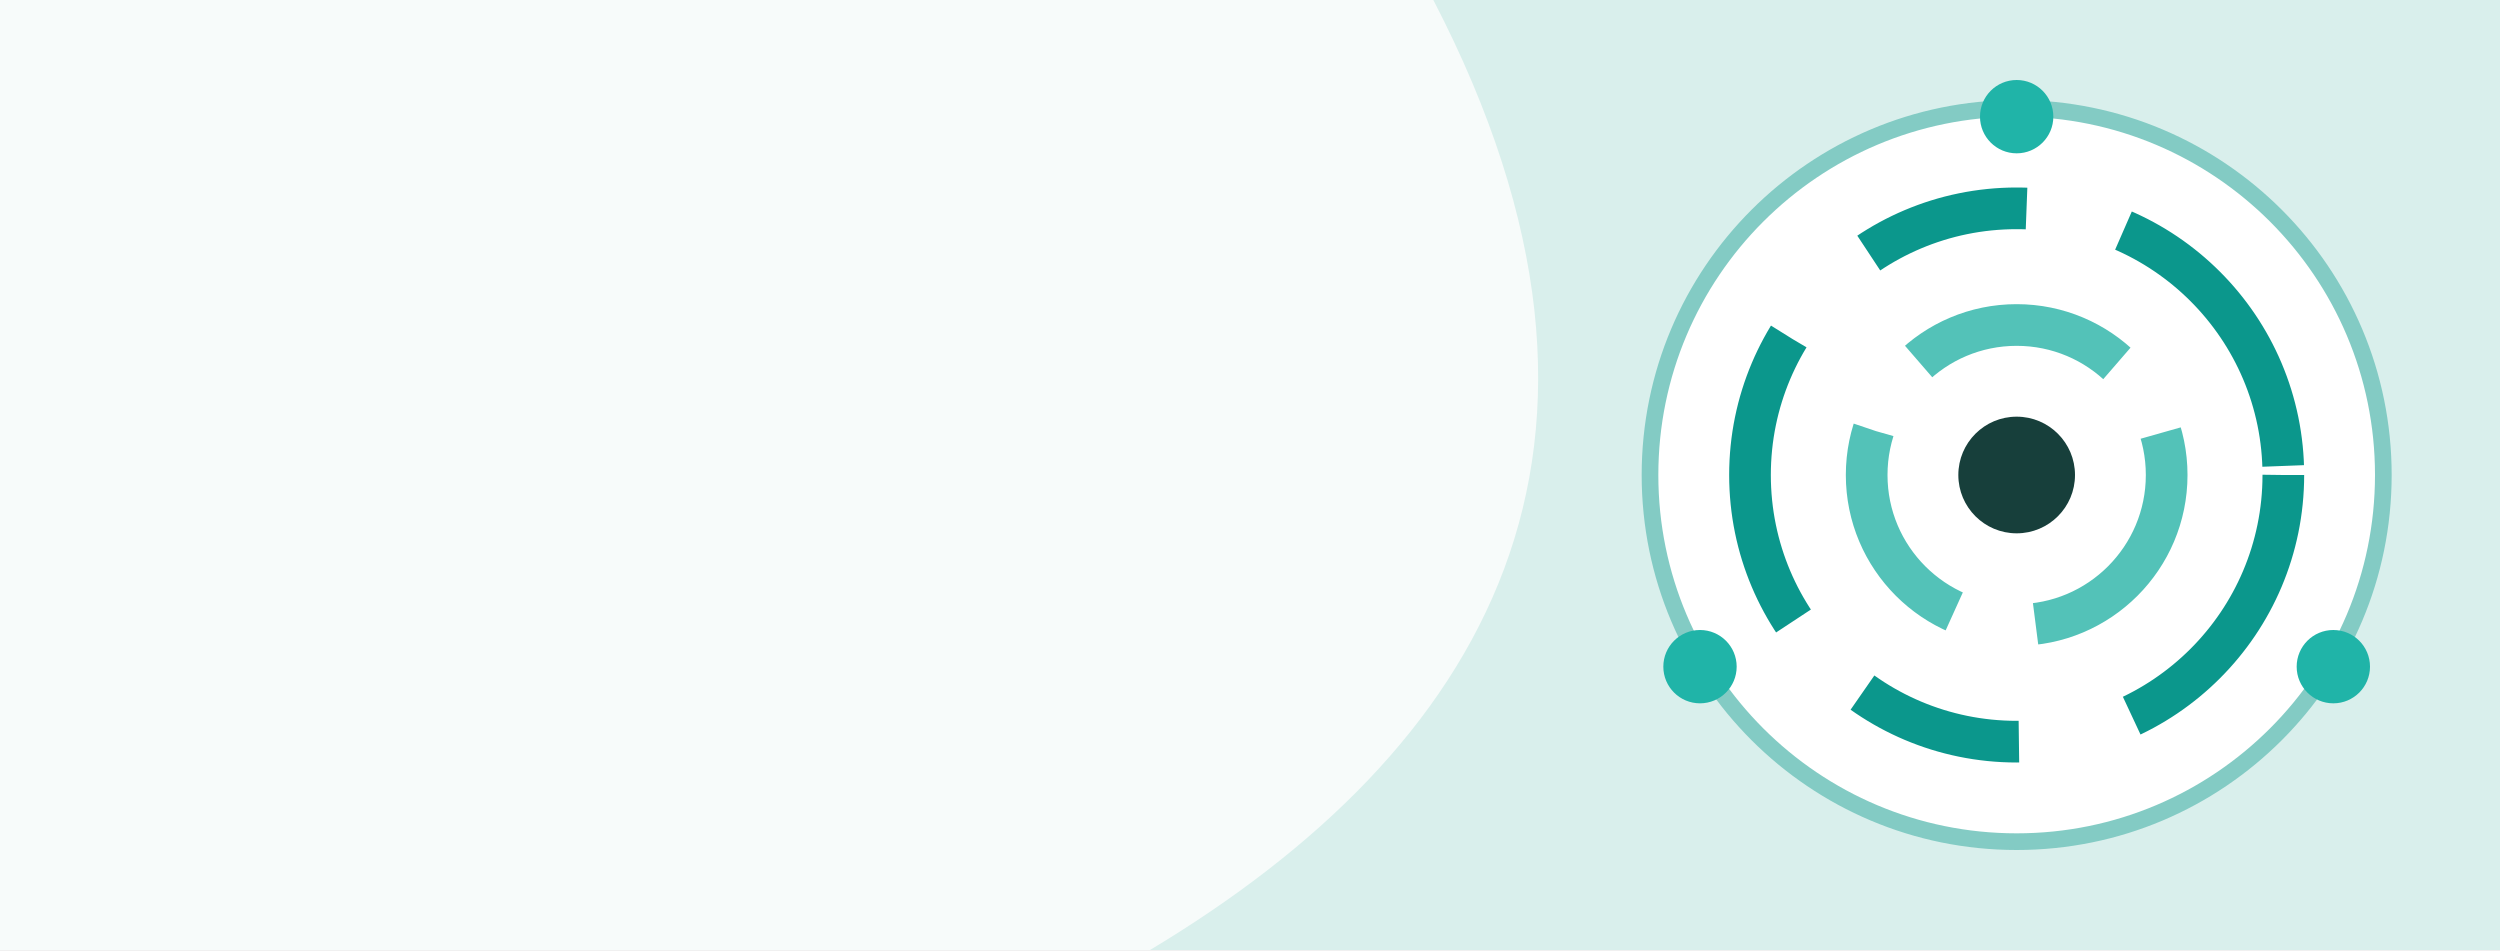
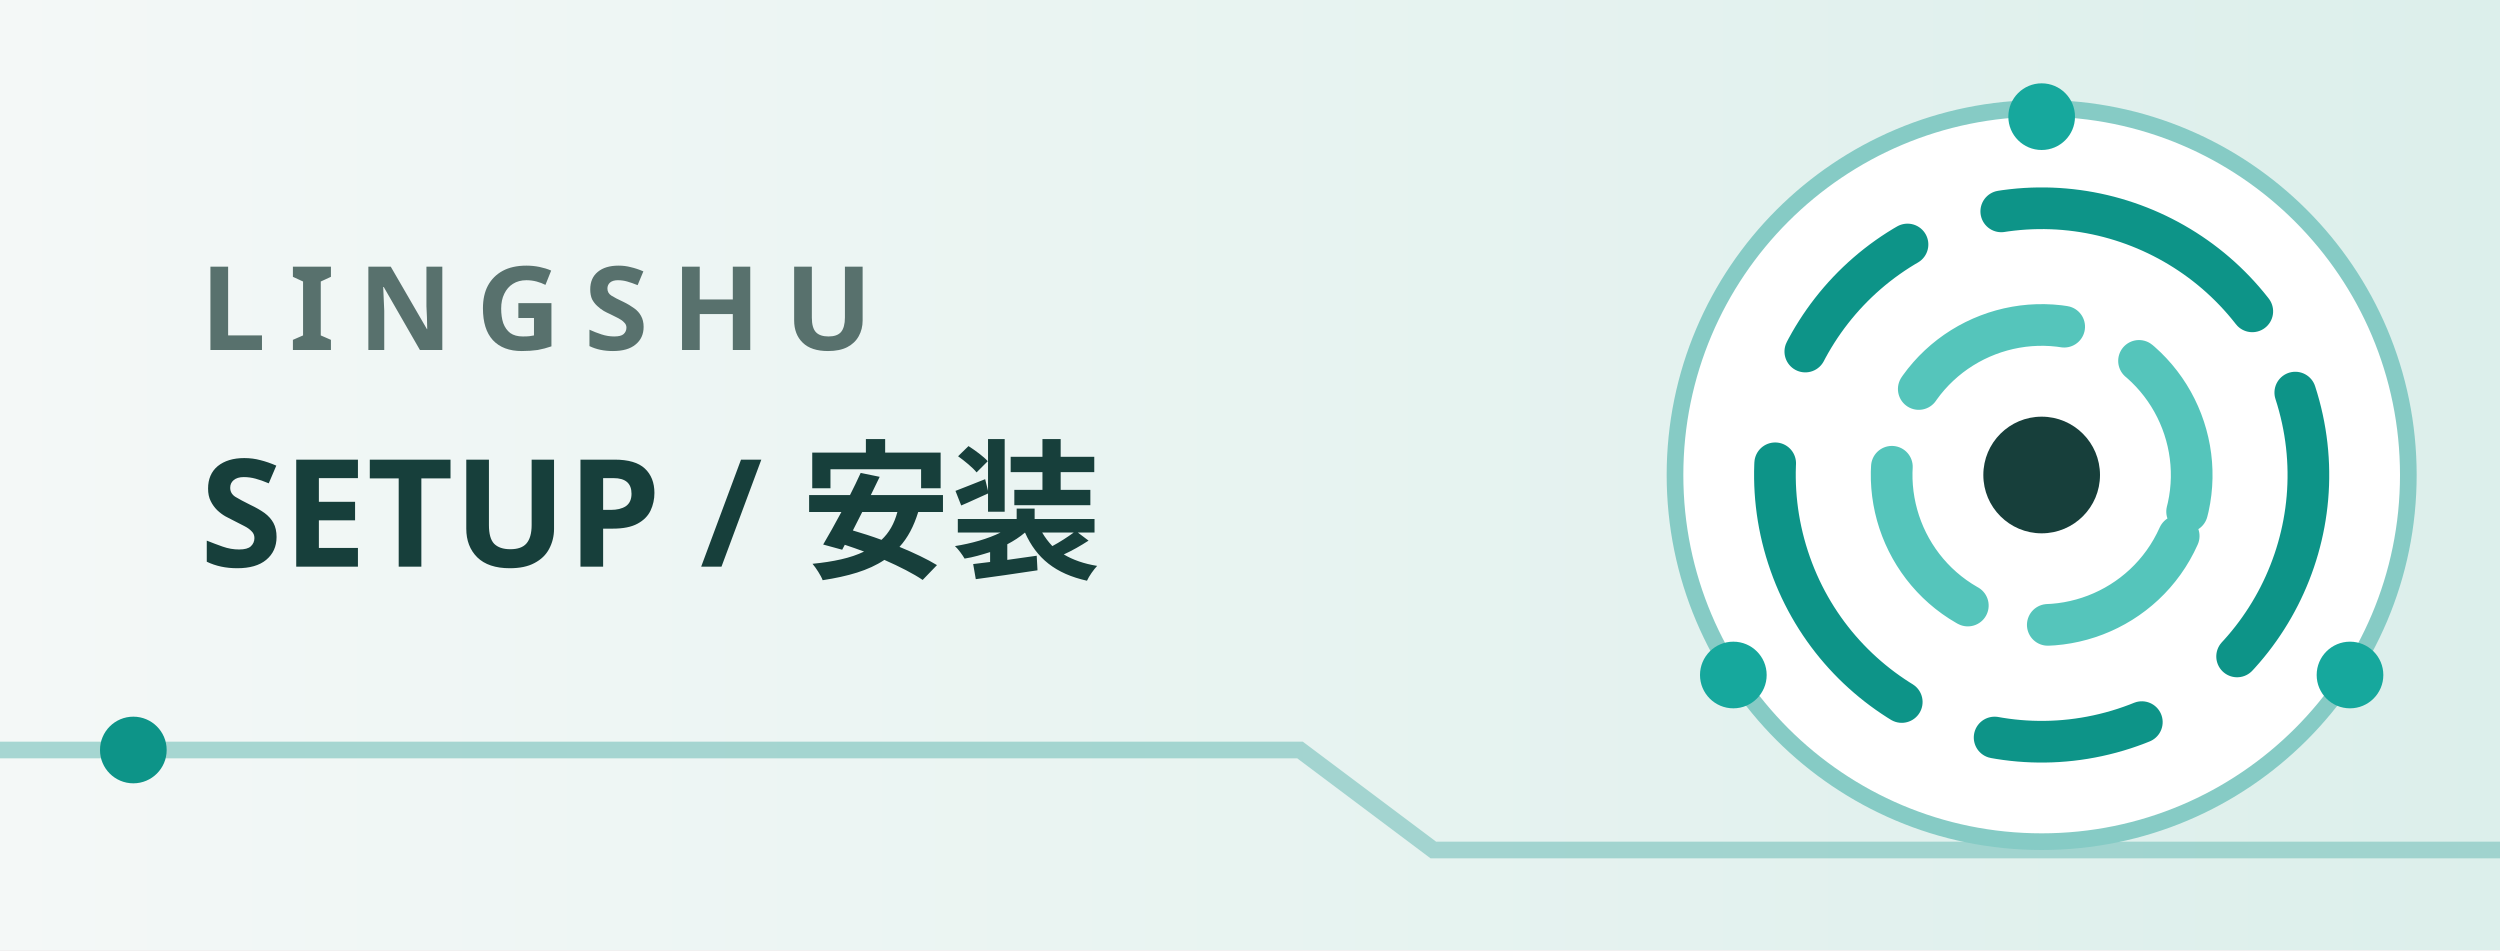
<svg xmlns="http://www.w3.org/2000/svg" width="150" height="57" viewBox="0 0 150 57">
-   <rect width="150" height="57" fill="#f7fbfa" />
-   <path d="M86 0h64v57H69c20-12 31-30 17-57Z" fill="#d9efec" />
-   <circle cx="121" cy="28.5" r="22" fill="#ffffff" stroke="#83cbc4" />
-   <circle cx="121" cy="28.5" r="16" fill="none" stroke="#0b978c" stroke-width="2.5" stroke-dasharray="18 7 10 6" />
-   <circle cx="121" cy="28.5" r="9" fill="none" stroke="#53c2b8" stroke-width="2.5" stroke-dasharray="13 5" />
-   <circle cx="121" cy="28.5" r="3.5" fill="#173f3b" />
-   <circle cx="121" cy="7" r="2.2" fill="#20b4a8" />
-   <circle cx="140" cy="40" r="2.2" fill="#20b4a8" />
-   <circle cx="102" cy="40" r="2.2" fill="#20b4a8" />
+   <defs>
+     <linearGradient id="wash" x1="0" y1="0" x2="1" y2="0">
+       <stop offset="0" stop-color="#f4f8f7" />
+       <stop offset="1" stop-color="#dcefeb" />
+     </linearGradient>
+   </defs>
+   <rect width="150" height="57" fill="url(#wash)" />
+   <path d="M0 45h78l8 6h64" fill="none" stroke="#87c8c2" stroke-opacity=".7" />
+   <circle cx="8" cy="45" r="2" fill="#0d9488" />
+   <text x="12" y="21" fill="#58716d" font-family="Segoe UI, sans-serif" font-size="7" font-weight="700" letter-spacing="1.4">LINGSHU</text>
+   <text x="12" y="34" fill="#173f3b" font-family="Segoe UI, sans-serif" font-size="9" font-weight="600">SETUP  /  安装</text>
+   <g transform="translate(99 5)">
+     <circle cx="23.5" cy="23.5" r="22" fill="#ffffff" stroke="#86cbc5" />
+     <circle cx="23.5" cy="23.5" r="16" fill="none" stroke="#0d9488" stroke-width="2.5" stroke-linecap="round" stroke-dasharray="17 7 9 6" transform="rotate(-18 23.5 23.5)" />
+     <circle cx="23.5" cy="23.5" r="9" fill="none" stroke="#55c5bb" stroke-width="2.5" stroke-linecap="round" stroke-dasharray="10 5" transform="rotate(24 23.5 23.5)" />
+     <circle cx="23.5" cy="23.5" r="3.5" fill="#173f3b" />
+     <circle cx="23.5" cy="2" r="2" fill="#16a89d" />
+     <circle cx="42" cy="35.5" r="2" fill="#16a89d" />
+     <circle cx="5" cy="35.5" r="2" fill="#16a89d" />
+   </g>
</svg>
